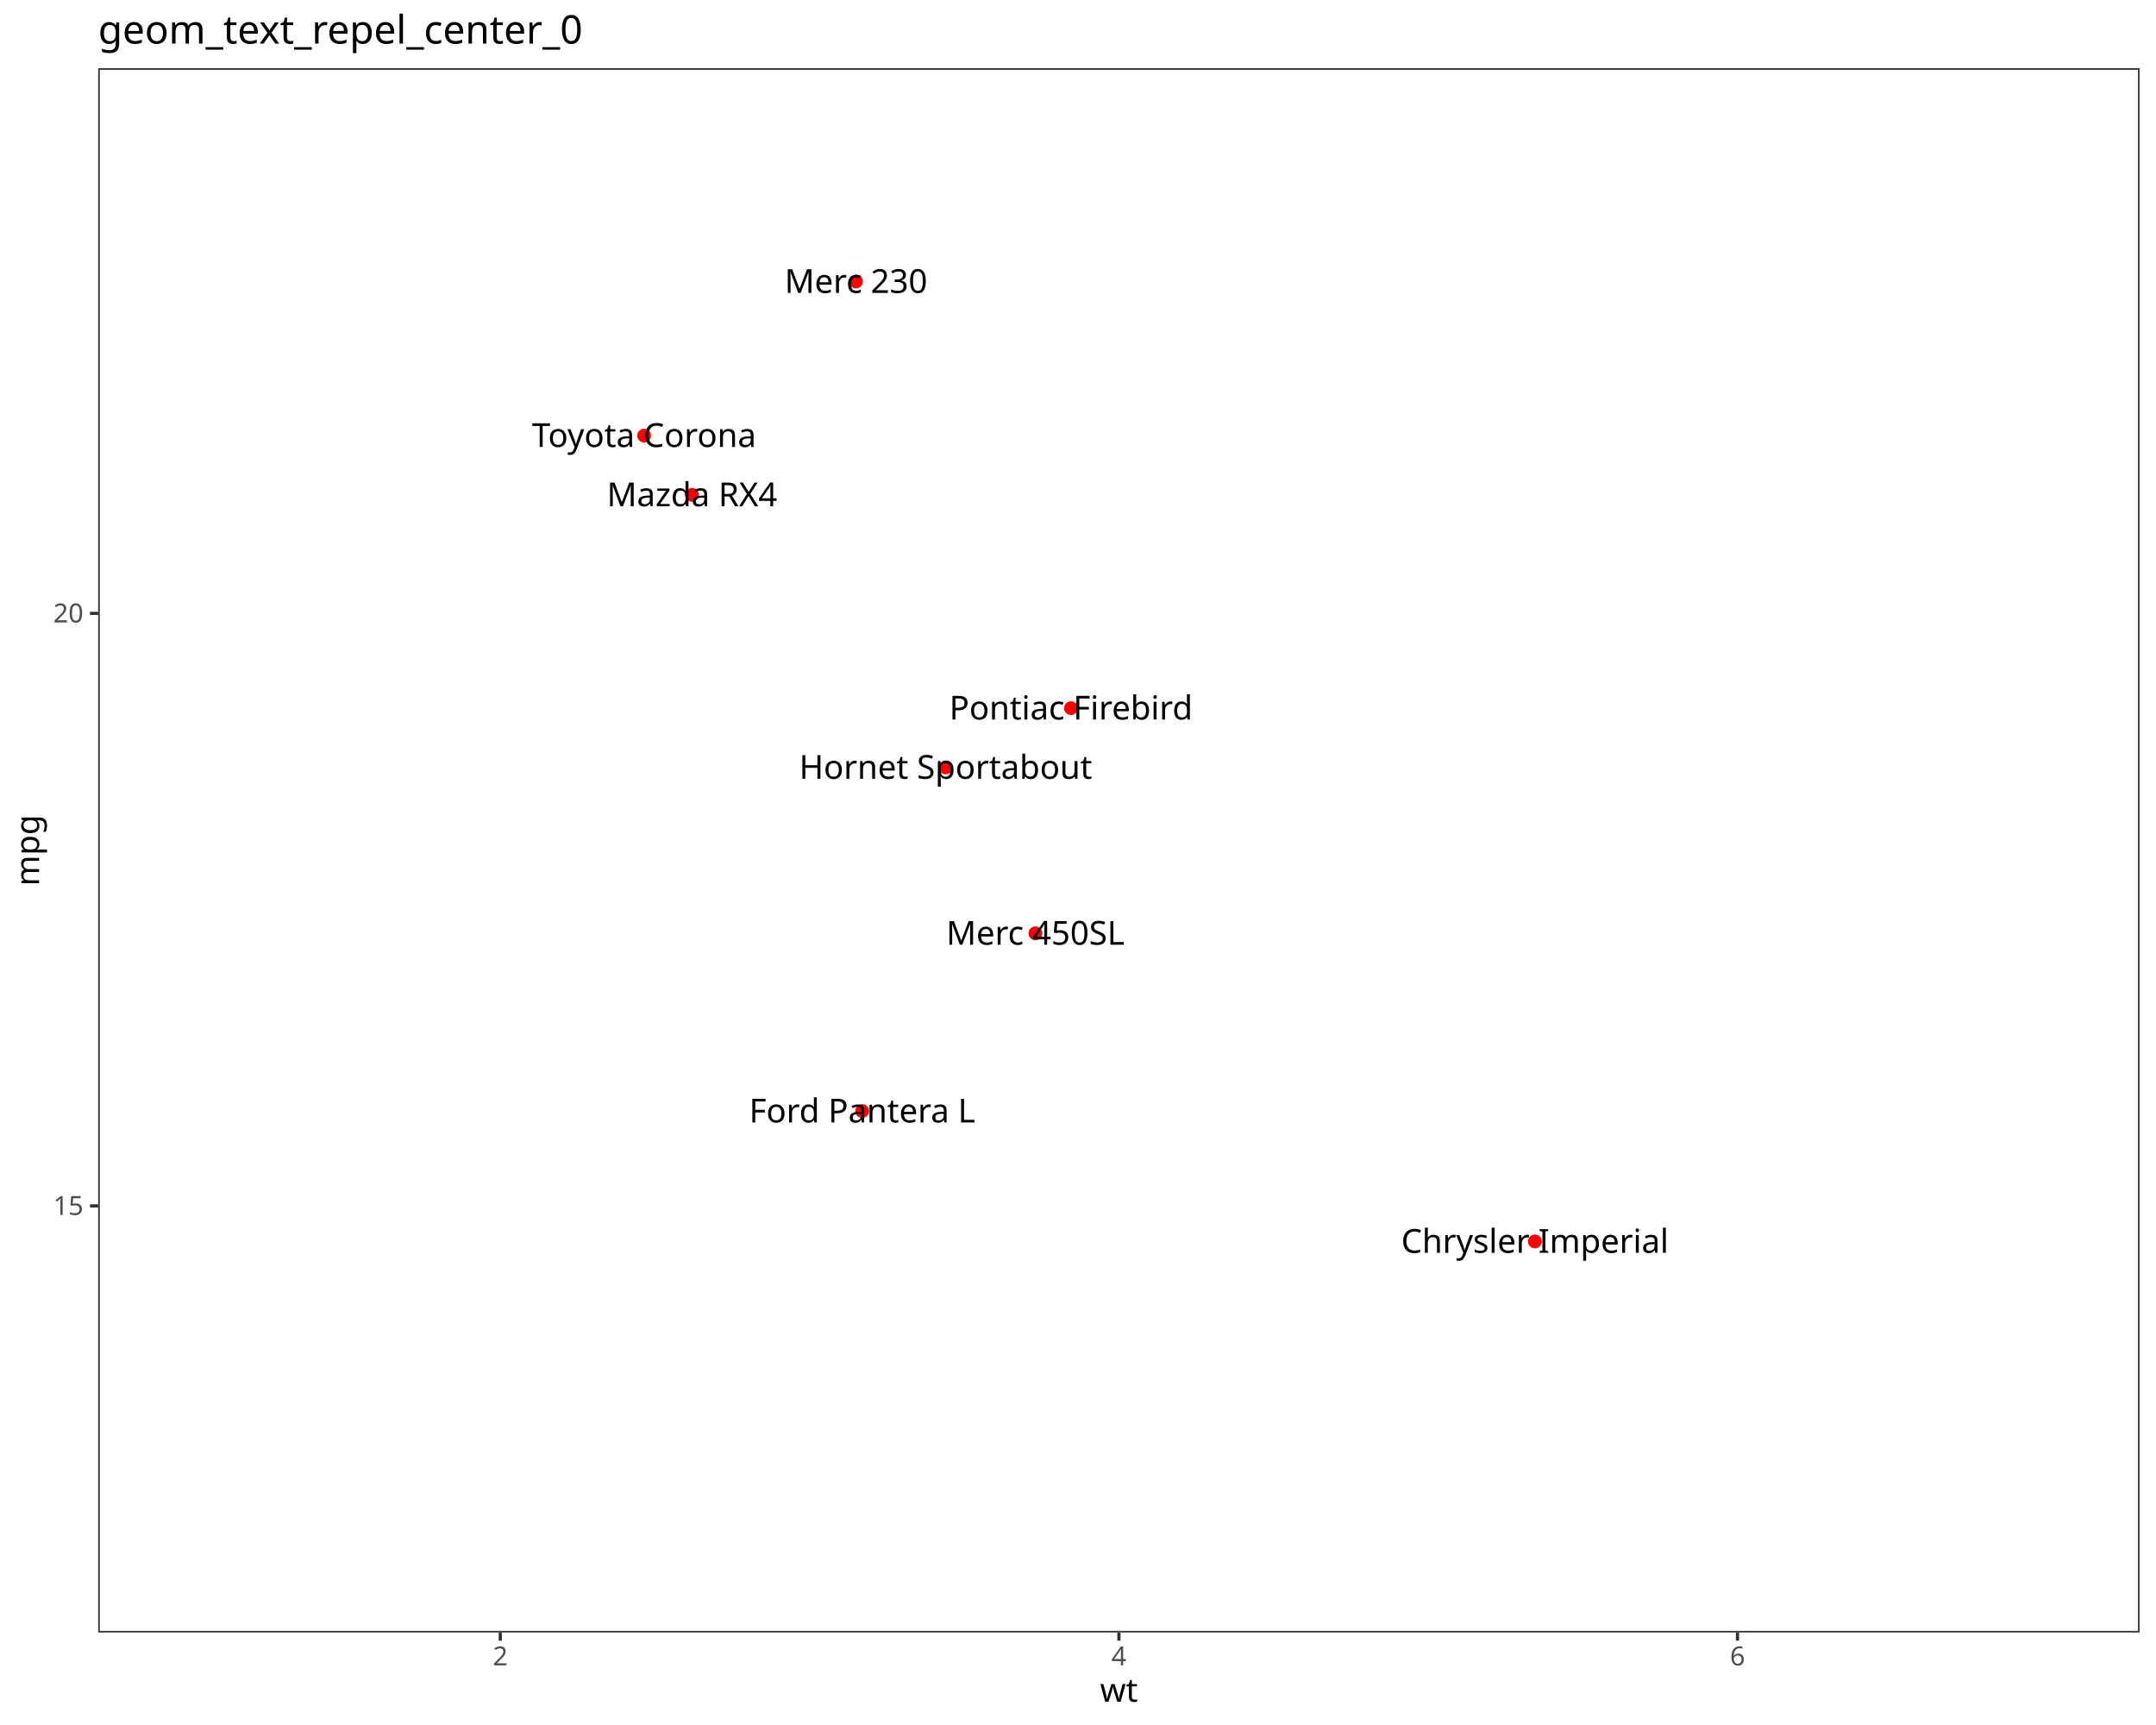
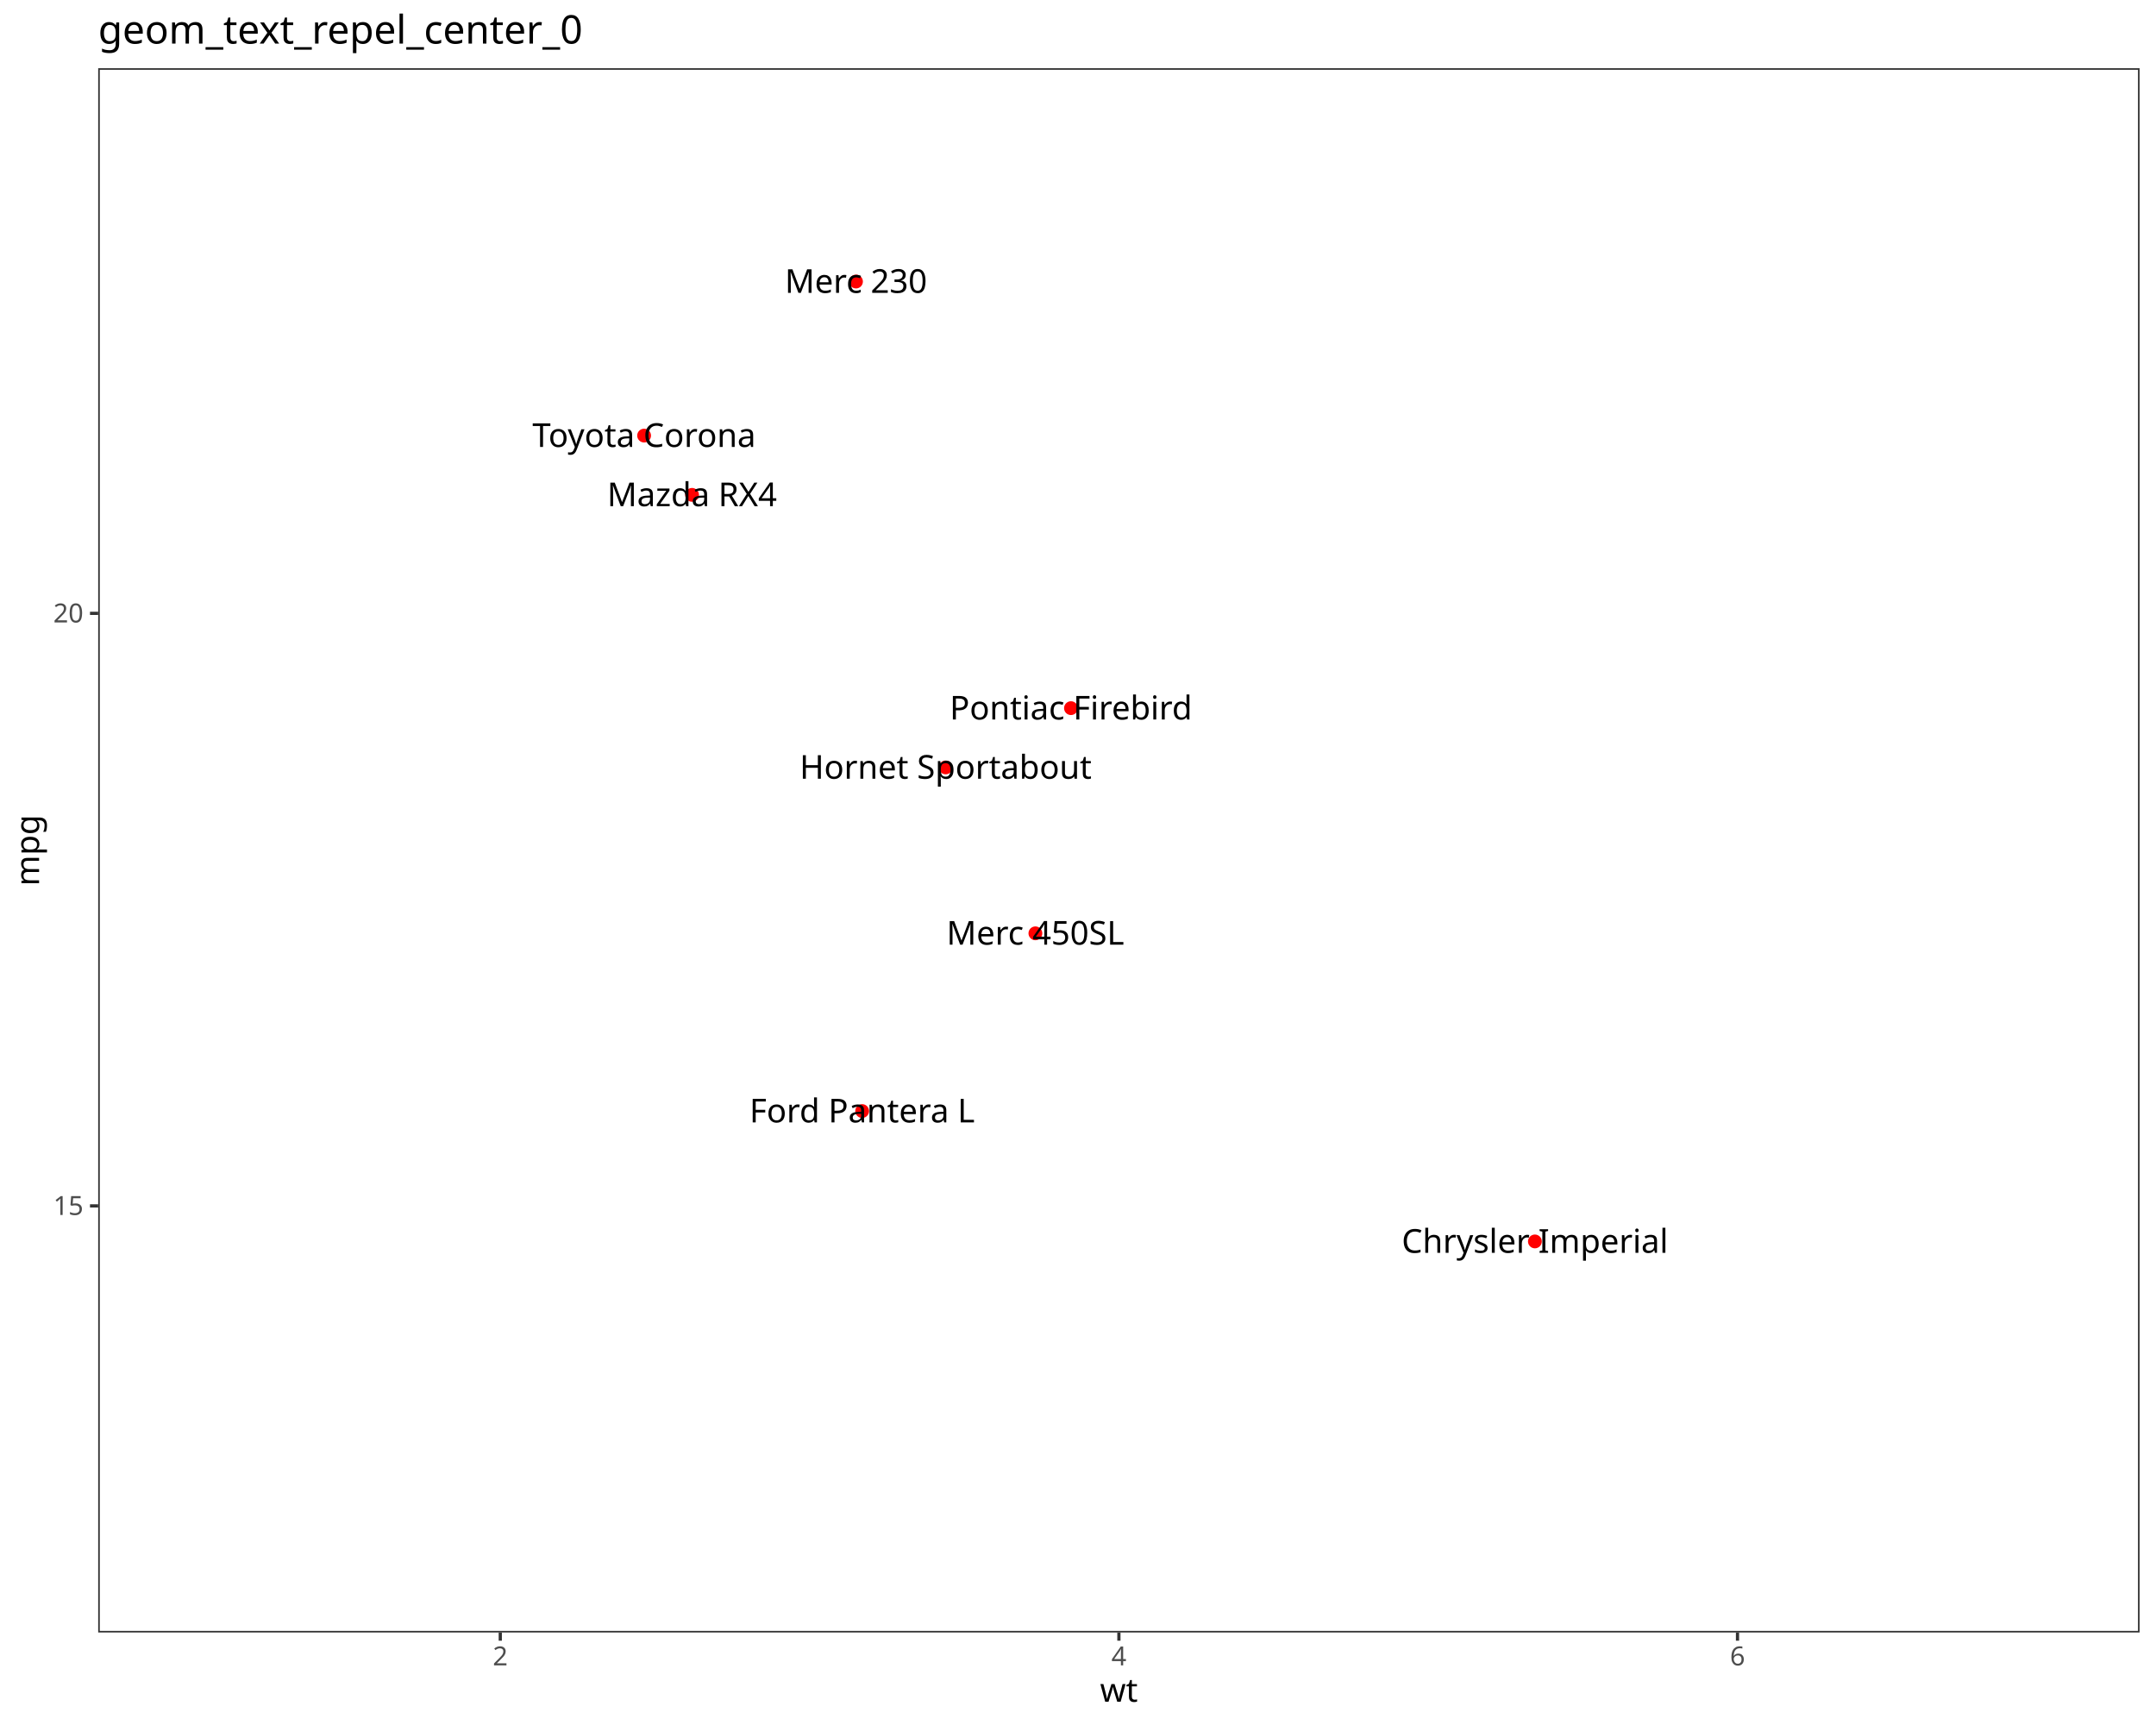
<svg xmlns="http://www.w3.org/2000/svg" class="svglite" data-engine-version="2.0" width="720.00pt" height="576.00pt" viewBox="0 0 720.00 576.00">
  <defs>
    <style type="text/css">
    .svglite line, .svglite polyline, .svglite polygon, .svglite path, .svglite rect, .svglite circle {
      fill: none;
      stroke: #000000;
      stroke-linecap: round;
      stroke-linejoin: round;
      stroke-miterlimit: 10.00;
    }
  </style>
  </defs>
  <rect width="100%" height="100%" style="stroke: none; fill: #FFFFFF;" />
  <defs>
    <clipPath id="cpMC4wMHw3MjAuMDB8MC4wMHw1NzYuMDA=">
      <rect x="0.00" y="0.00" width="720.00" height="576.00" />
    </clipPath>
  </defs>
  <g clip-path="url(#cpMC4wMHw3MjAuMDB8MC4wMHw1NzYuMDA=)">
    <rect x="0.00" y="0.00" width="720.00" height="576.00" style="stroke-width: 1.07; stroke: #FFFFFF; fill: #FFFFFF;" />
  </g>
  <defs>
    <clipPath id="cpMzIuNzl8NzE0LjUyfDIyLjc4fDU0NS4xMQ==">
      <rect x="32.79" y="22.78" width="681.73" height="522.33" />
    </clipPath>
  </defs>
  <g clip-path="url(#cpMzIuNzl8NzE0LjUyfDIyLjc4fDU0NS4xMQ==)">
    <rect x="32.79" y="22.78" width="681.73" height="522.33" style="stroke-width: 1.07; stroke: none; fill: #FFFFFF;" />
    <circle cx="231.11" cy="165.24" r="1.95" style="stroke-width: 0.71; stroke: #FF0000; fill: #FF0000;" />
    <circle cx="315.81" cy="256.25" r="1.95" style="stroke-width: 0.71; stroke: #FF0000; fill: #FF0000;" />
    <circle cx="285.86" cy="94.01" r="1.95" style="stroke-width: 0.71; stroke: #FF0000; fill: #FF0000;" />
    <circle cx="345.77" cy="311.65" r="1.95" style="stroke-width: 0.71; stroke: #FF0000; fill: #FF0000;" />
    <circle cx="512.58" cy="414.53" r="1.95" style="stroke-width: 0.71; stroke: #FF0000; fill: #FF0000;" />
    <circle cx="215.10" cy="145.45" r="1.95" style="stroke-width: 0.71; stroke: #FF0000; fill: #FF0000;" />
    <circle cx="357.65" cy="236.46" r="1.95" style="stroke-width: 0.71; stroke: #FF0000; fill: #FF0000;" />
    <circle cx="287.92" cy="371.00" r="1.95" style="stroke-width: 0.71; stroke: #FF0000; fill: #FF0000;" />
-     <text x="231.11" y="169.04" text-anchor="middle" style="font-size: 11.04px; font-family: sans;" textLength="57.69px" lengthAdjust="spacingAndGlyphs">Mazda RX4</text>
-     <text x="315.81" y="260.05" text-anchor="middle" style="font-size: 11.04px; font-family: sans;" textLength="90.22px" lengthAdjust="spacingAndGlyphs">Hornet Sportabout</text>
-     <text x="285.86" y="97.81" text-anchor="middle" style="font-size: 11.04px; font-family: sans;" textLength="46.03px" lengthAdjust="spacingAndGlyphs">Merc 230</text>
-     <text x="345.77" y="315.45" text-anchor="middle" style="font-size: 11.04px; font-family: sans;" textLength="59.53px" lengthAdjust="spacingAndGlyphs">Merc 450SL</text>
-     <text x="512.59" y="418.33" text-anchor="middle" style="font-size: 11.04px; font-family: sans;" textLength="83.44px" lengthAdjust="spacingAndGlyphs">Chrysler Imperial</text>
-     <text x="215.10" y="149.25" text-anchor="middle" style="font-size: 11.04px; font-family: sans;" textLength="73.03px" lengthAdjust="spacingAndGlyphs">Toyota Corona</text>
-     <text x="357.65" y="240.26" text-anchor="middle" style="font-size: 11.04px; font-family: sans;" textLength="77.31px" lengthAdjust="spacingAndGlyphs">Pontiac Firebird</text>
-     <text x="287.92" y="374.80" text-anchor="middle" style="font-size: 11.04px; font-family: sans;" textLength="73.64px" lengthAdjust="spacingAndGlyphs">Ford Pantera L</text>
+     <text x="231.11" y="169.02" text-anchor="middle" style="font-size: 11.00px; font-family: sans;" textLength="57.49px" lengthAdjust="spacingAndGlyphs">Mazda RX4</text>
+     <text x="315.81" y="260.03" text-anchor="middle" style="font-size: 11.00px; font-family: sans;" textLength="89.90px" lengthAdjust="spacingAndGlyphs">Hornet Sportabout</text>
+     <text x="285.86" y="97.79" text-anchor="middle" style="font-size: 11.00px; font-family: sans;" textLength="45.86px" lengthAdjust="spacingAndGlyphs">Merc 230</text>
+     <text x="345.77" y="315.43" text-anchor="middle" style="font-size: 11.00px; font-family: sans;" textLength="59.32px" lengthAdjust="spacingAndGlyphs">Merc 450SL</text>
+     <text x="512.59" y="418.32" text-anchor="middle" style="font-size: 11.00px; font-family: sans;" textLength="83.14px" lengthAdjust="spacingAndGlyphs">Chrysler Imperial</text>
+     <text x="215.10" y="149.24" text-anchor="middle" style="font-size: 11.00px; font-family: sans;" textLength="72.77px" lengthAdjust="spacingAndGlyphs">Toyota Corona</text>
+     <text x="357.65" y="240.25" text-anchor="middle" style="font-size: 11.00px; font-family: sans;" textLength="77.04px" lengthAdjust="spacingAndGlyphs">Pontiac Firebird</text>
+     <text x="287.92" y="374.79" text-anchor="middle" style="font-size: 11.00px; font-family: sans;" textLength="73.38px" lengthAdjust="spacingAndGlyphs">Ford Pantera L</text>
    <rect x="32.79" y="22.78" width="681.73" height="522.33" style="stroke-width: 1.07; stroke: #333333;" />
  </g>
  <g clip-path="url(#cpMC4wMHw3MjAuMDB8MC4wMHw1NzYuMDA=)">
    <text x="27.86" y="405.69" text-anchor="end" style="font-size: 8.80px; fill: #4D4D4D; font-family: sans;" textLength="9.79px" lengthAdjust="spacingAndGlyphs">15</text>
    <text x="27.86" y="207.84" text-anchor="end" style="font-size: 8.80px; fill: #4D4D4D; font-family: sans;" textLength="9.79px" lengthAdjust="spacingAndGlyphs">20</text>
    <polyline points="30.05,402.66 32.79,402.66 " style="stroke-width: 1.07; stroke: #333333; stroke-linecap: butt;" />
    <polyline points="30.05,204.81 32.79,204.81 " style="stroke-width: 1.07; stroke: #333333; stroke-linecap: butt;" />
    <polyline points="167.07,547.85 167.07,545.11 " style="stroke-width: 1.07; stroke: #333333; stroke-linecap: butt;" />
    <polyline points="373.66,547.85 373.66,545.11 " style="stroke-width: 1.07; stroke: #333333; stroke-linecap: butt;" />
    <polyline points="580.24,547.85 580.24,545.11 " style="stroke-width: 1.07; stroke: #333333; stroke-linecap: butt;" />
    <text x="167.07" y="556.10" text-anchor="middle" style="font-size: 8.80px; fill: #4D4D4D; font-family: sans;" textLength="4.89px" lengthAdjust="spacingAndGlyphs">2</text>
    <text x="373.66" y="556.10" text-anchor="middle" style="font-size: 8.80px; fill: #4D4D4D; font-family: sans;" textLength="4.89px" lengthAdjust="spacingAndGlyphs">4</text>
    <text x="580.24" y="556.10" text-anchor="middle" style="font-size: 8.80px; fill: #4D4D4D; font-family: sans;" textLength="4.89px" lengthAdjust="spacingAndGlyphs">6</text>
    <text x="373.66" y="568.24" text-anchor="middle" style="font-size: 11.00px; font-family: sans;" textLength="11.00px" lengthAdjust="spacingAndGlyphs">wt</text>
    <text transform="translate(13.05,283.95) rotate(-90)" text-anchor="middle" style="font-size: 11.00px; font-family: sans;" textLength="21.40px" lengthAdjust="spacingAndGlyphs">mpg</text>
    <text x="32.79" y="14.56" style="font-size: 13.20px; font-family: sans;" textLength="157.06px" lengthAdjust="spacingAndGlyphs">geom_text_repel_center_0</text>
  </g>
</svg>
